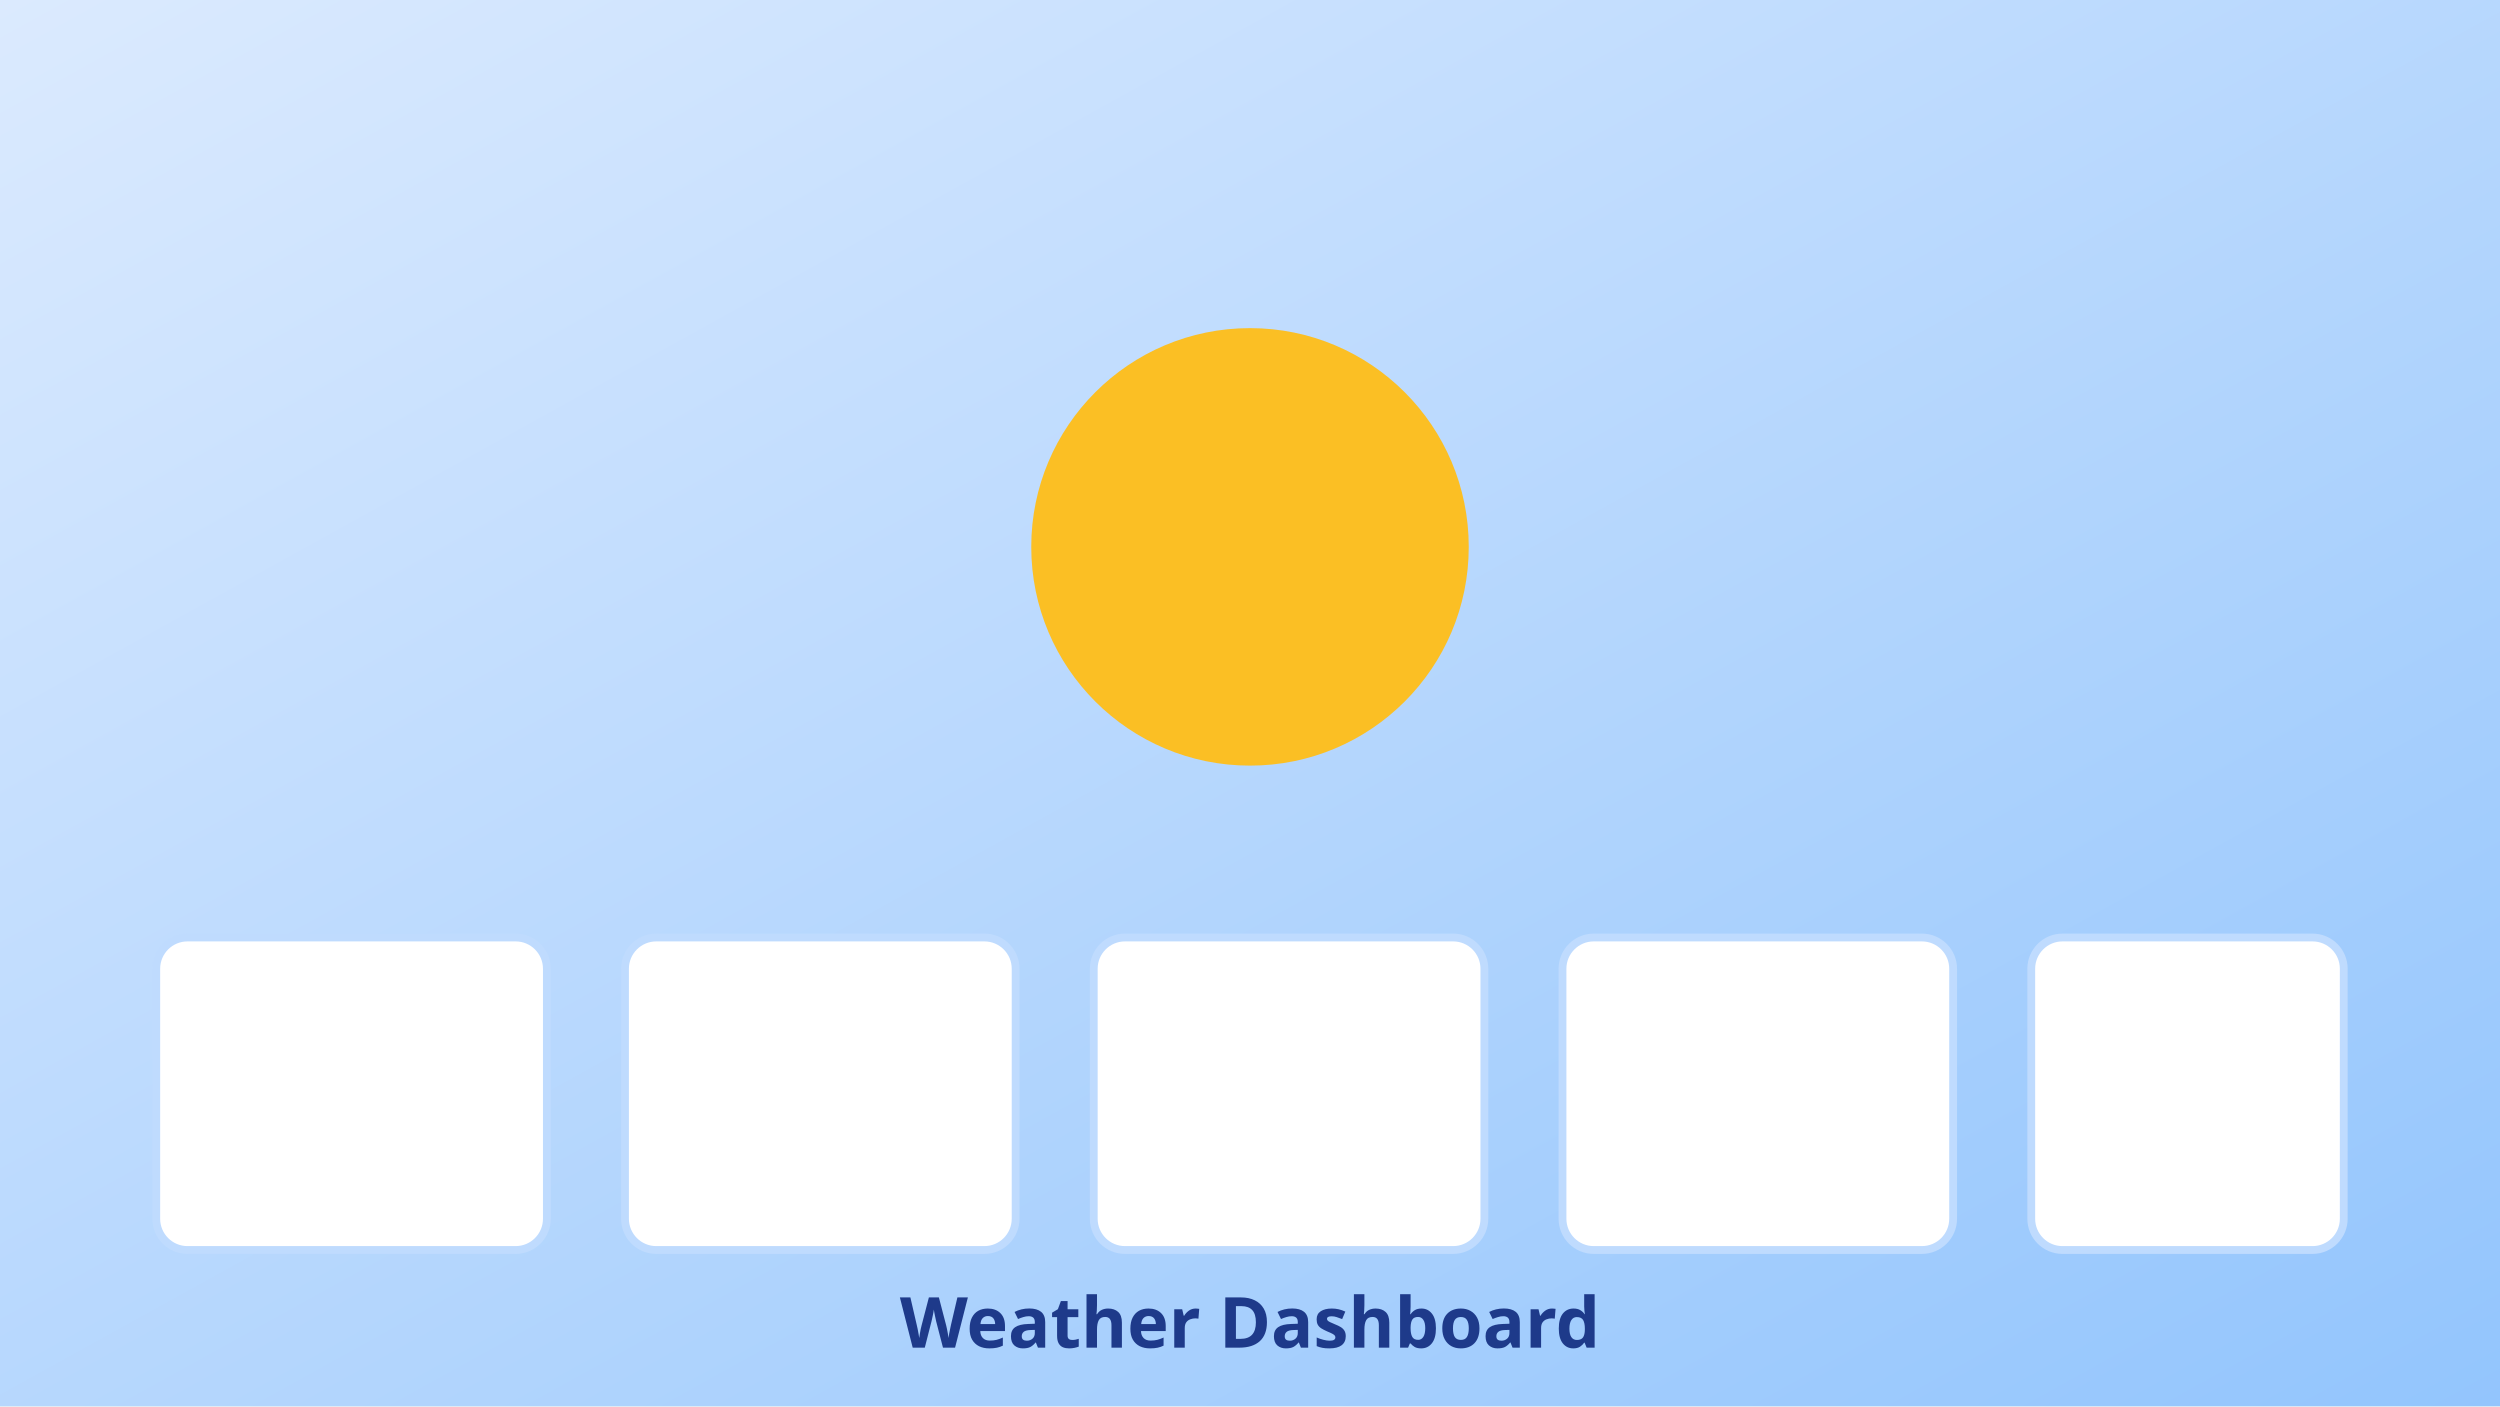
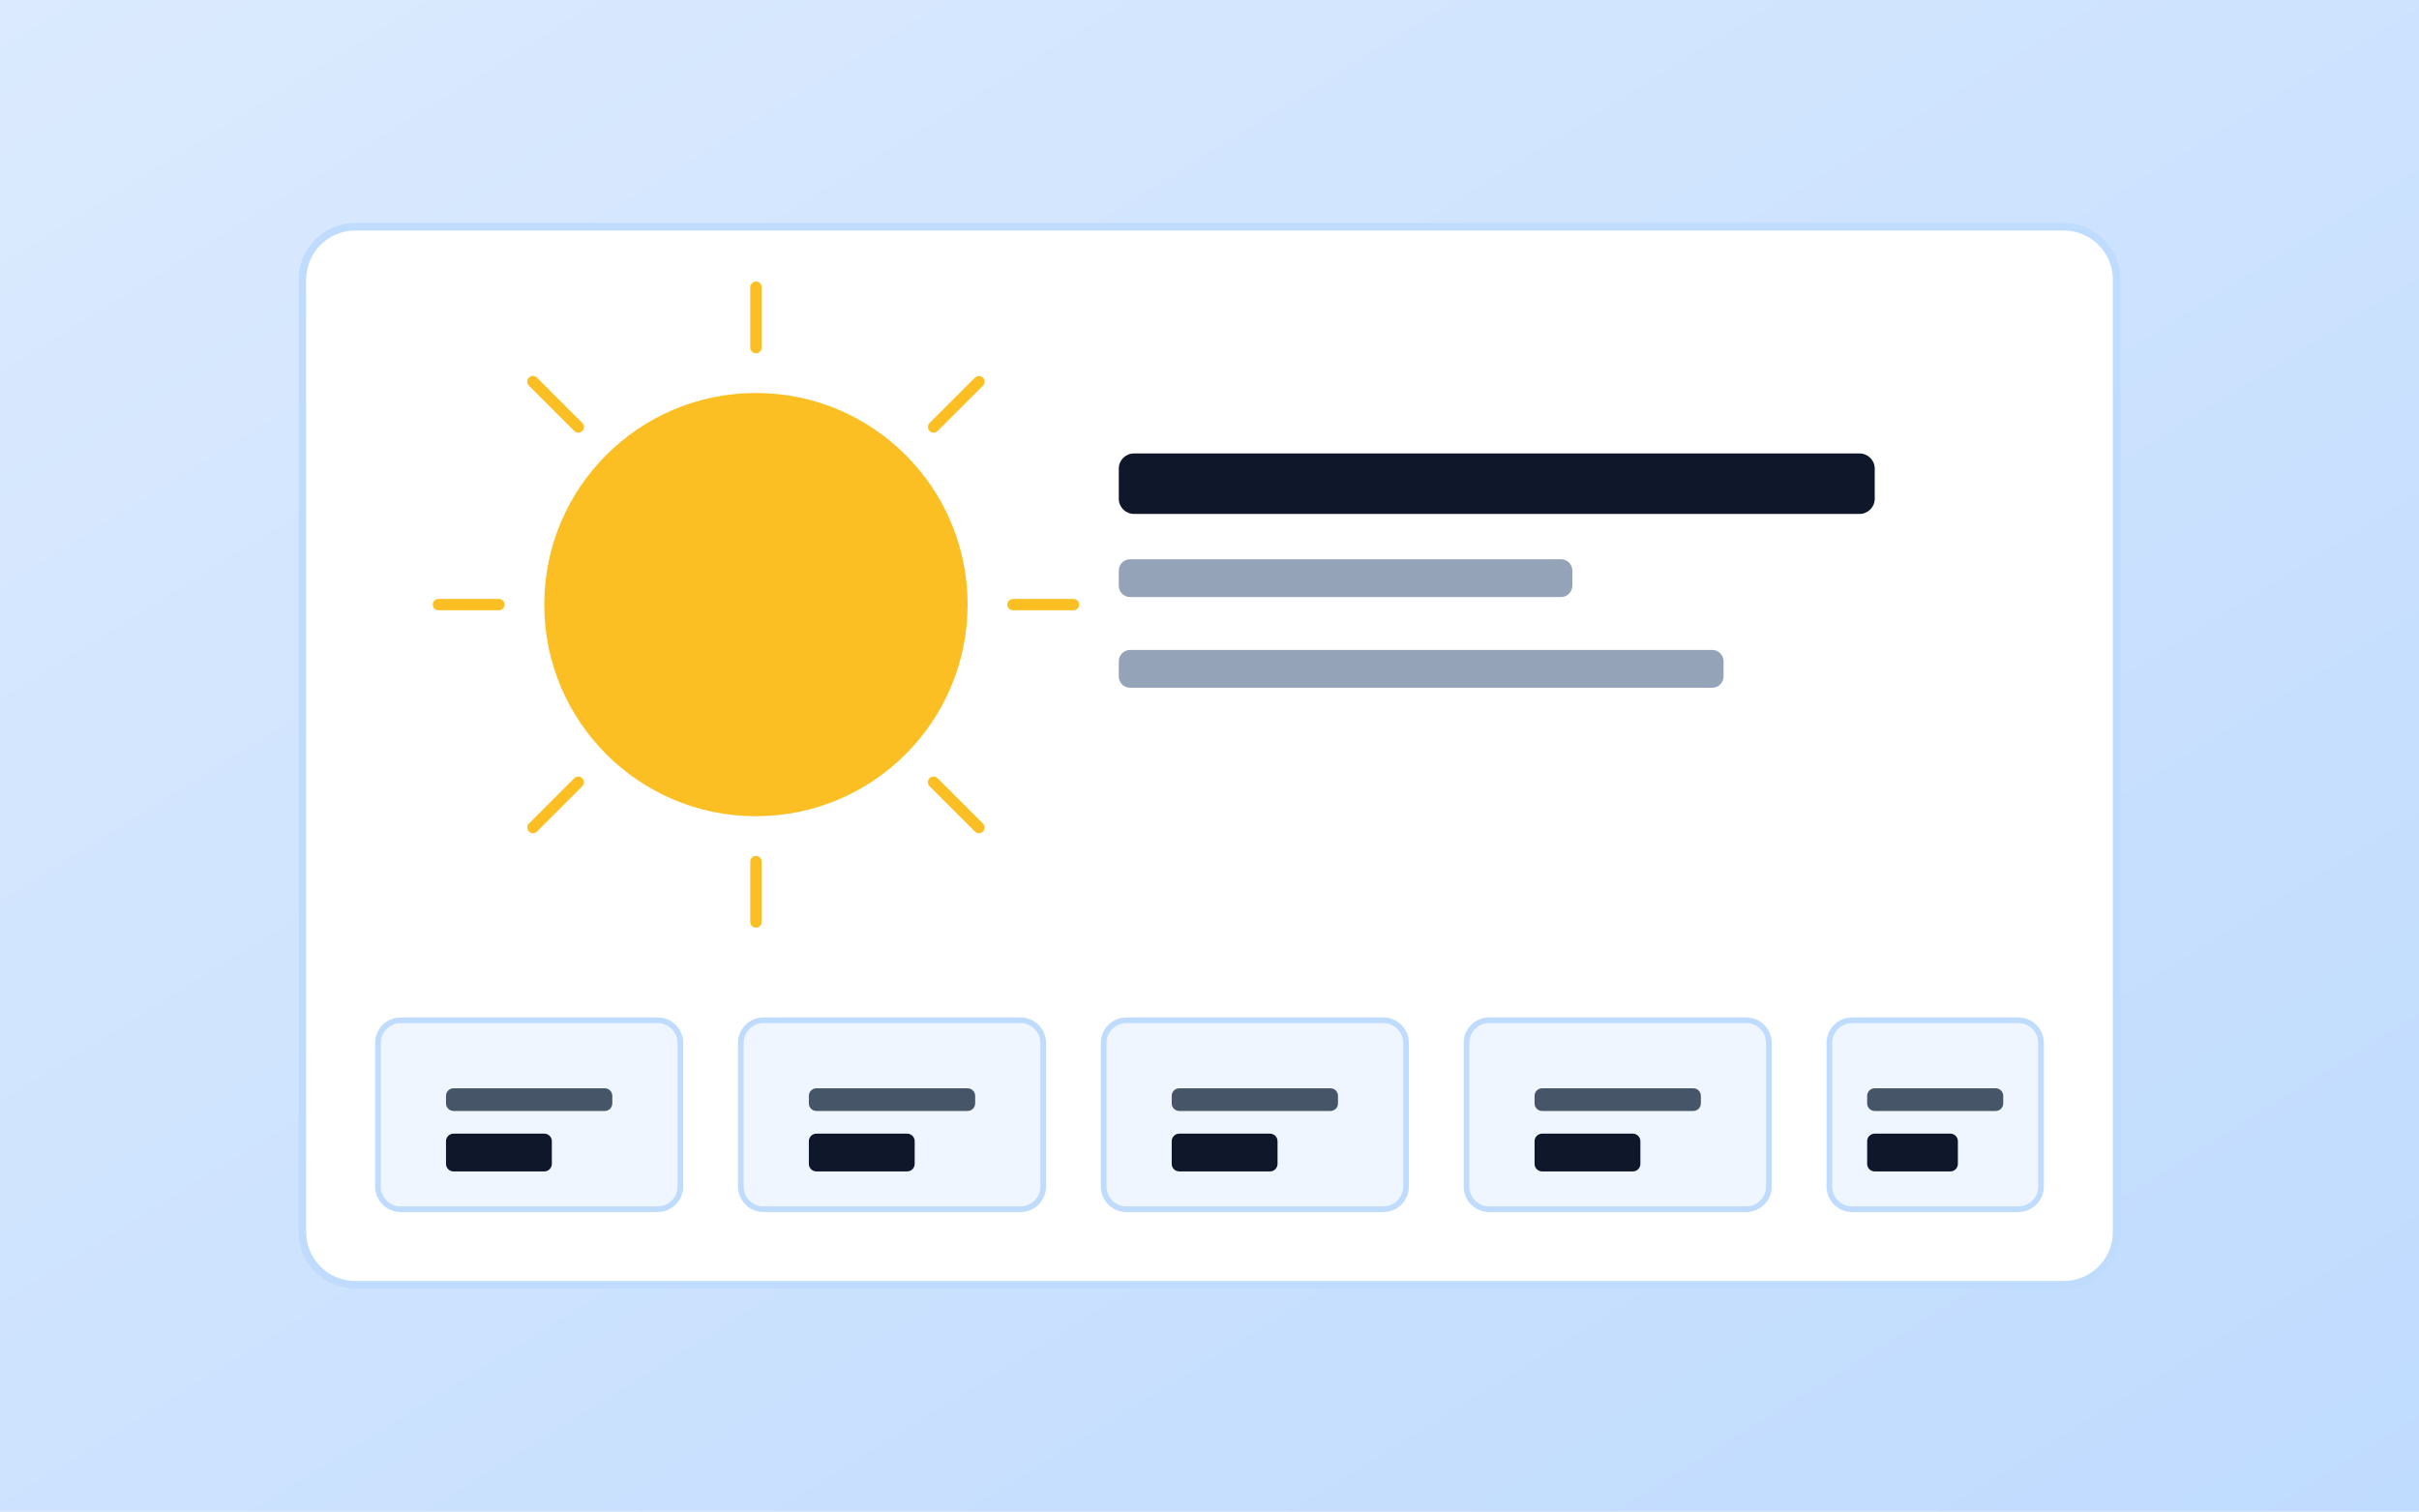
- <svg xmlns="http://www.w3.org/2000/svg" viewBox="0 0 640 360" width="640" height="360" aria-label="Weather Dashboard preview placeholder">
+ <svg xmlns="http://www.w3.org/2000/svg" viewBox="0 0 640 400" width="640" height="400" aria-label="Weather Dashboard preview placeholder">
  <defs>
-     <linearGradient id="g2" x1="0" y1="0" x2="1" y2="1">
+     <linearGradient id="wd-bg" x1="0" y1="0" x2="1" y2="1">
      <stop offset="0" stop-color="#dbeafe" />
-       <stop offset="1" stop-color="#93c5fd" />
+       <stop offset="1" stop-color="#bfdbfe" />
    </linearGradient>
  </defs>
-   <rect width="640" height="360" fill="url(#g2)" />
-   <circle cx="320" cy="140" r="56" fill="#fbbf24" />
-   <g fill="#ffffff" stroke="#bfdbfe" stroke-width="2">
-     <rect x="40" y="240" width="100" height="80" rx="8" />
-     <rect x="160" y="240" width="100" height="80" rx="8" />
-     <rect x="280" y="240" width="100" height="80" rx="8" />
-     <rect x="400" y="240" width="100" height="80" rx="8" />
-     <rect x="520" y="240" width="80" height="80" rx="8" />
+   <rect width="640" height="400" fill="url(#wd-bg)" />
+   <rect x="80" y="60" width="480" height="280" rx="14" fill="#ffffff" stroke="#bfdbfe" stroke-width="2" />
+   <circle cx="200" cy="160" r="56" fill="#fbbf24" />
+   <g stroke="#fbbf24" stroke-width="3" stroke-linecap="round">
+     <line x1="200" y1="76" x2="200" y2="92" />
+     <line x1="200" y1="228" x2="200" y2="244" />
+     <line x1="116" y1="160" x2="132" y2="160" />
+     <line x1="268" y1="160" x2="284" y2="160" />
+     <line x1="141" y1="101" x2="153" y2="113" />
+     <line x1="247" y1="207" x2="259" y2="219" />
+     <line x1="141" y1="219" x2="153" y2="207" />
+     <line x1="247" y1="113" x2="259" y2="101" />
  </g>
-   <text x="320" y="345" text-anchor="middle" font-family="system-ui, sans-serif" font-size="18" font-weight="600" fill="#1e3a8a">Weather Dashboard</text>
+   <rect x="296" y="120" width="200" height="16" rx="4" fill="#0f172a" />
+   <rect x="296" y="148" width="120" height="10" rx="3" fill="#94a3b8" />
+   <rect x="296" y="172" width="160" height="10" rx="3" fill="#94a3b8" />
+   <g fill="#eff6ff" stroke="#bfdbfe" stroke-width="1.5">
+     <rect x="100" y="270" width="80" height="50" rx="6" />
+     <rect x="196" y="270" width="80" height="50" rx="6" />
+     <rect x="292" y="270" width="80" height="50" rx="6" />
+     <rect x="388" y="270" width="80" height="50" rx="6" />
+     <rect x="484" y="270" width="56" height="50" rx="6" />
+   </g>
+   <rect x="118" y="288" width="44" height="6" rx="2" fill="#475569" />
+   <rect x="118" y="300" width="28" height="10" rx="2" fill="#0f172a" />
+   <rect x="214" y="288" width="44" height="6" rx="2" fill="#475569" />
+   <rect x="214" y="300" width="28" height="10" rx="2" fill="#0f172a" />
+   <rect x="310" y="288" width="44" height="6" rx="2" fill="#475569" />
+   <rect x="310" y="300" width="28" height="10" rx="2" fill="#0f172a" />
+   <rect x="406" y="288" width="44" height="6" rx="2" fill="#475569" />
+   <rect x="406" y="300" width="28" height="10" rx="2" fill="#0f172a" />
+   <rect x="494" y="288" width="36" height="6" rx="2" fill="#475569" />
+   <rect x="494" y="300" width="24" height="10" rx="2" fill="#0f172a" />
</svg>
